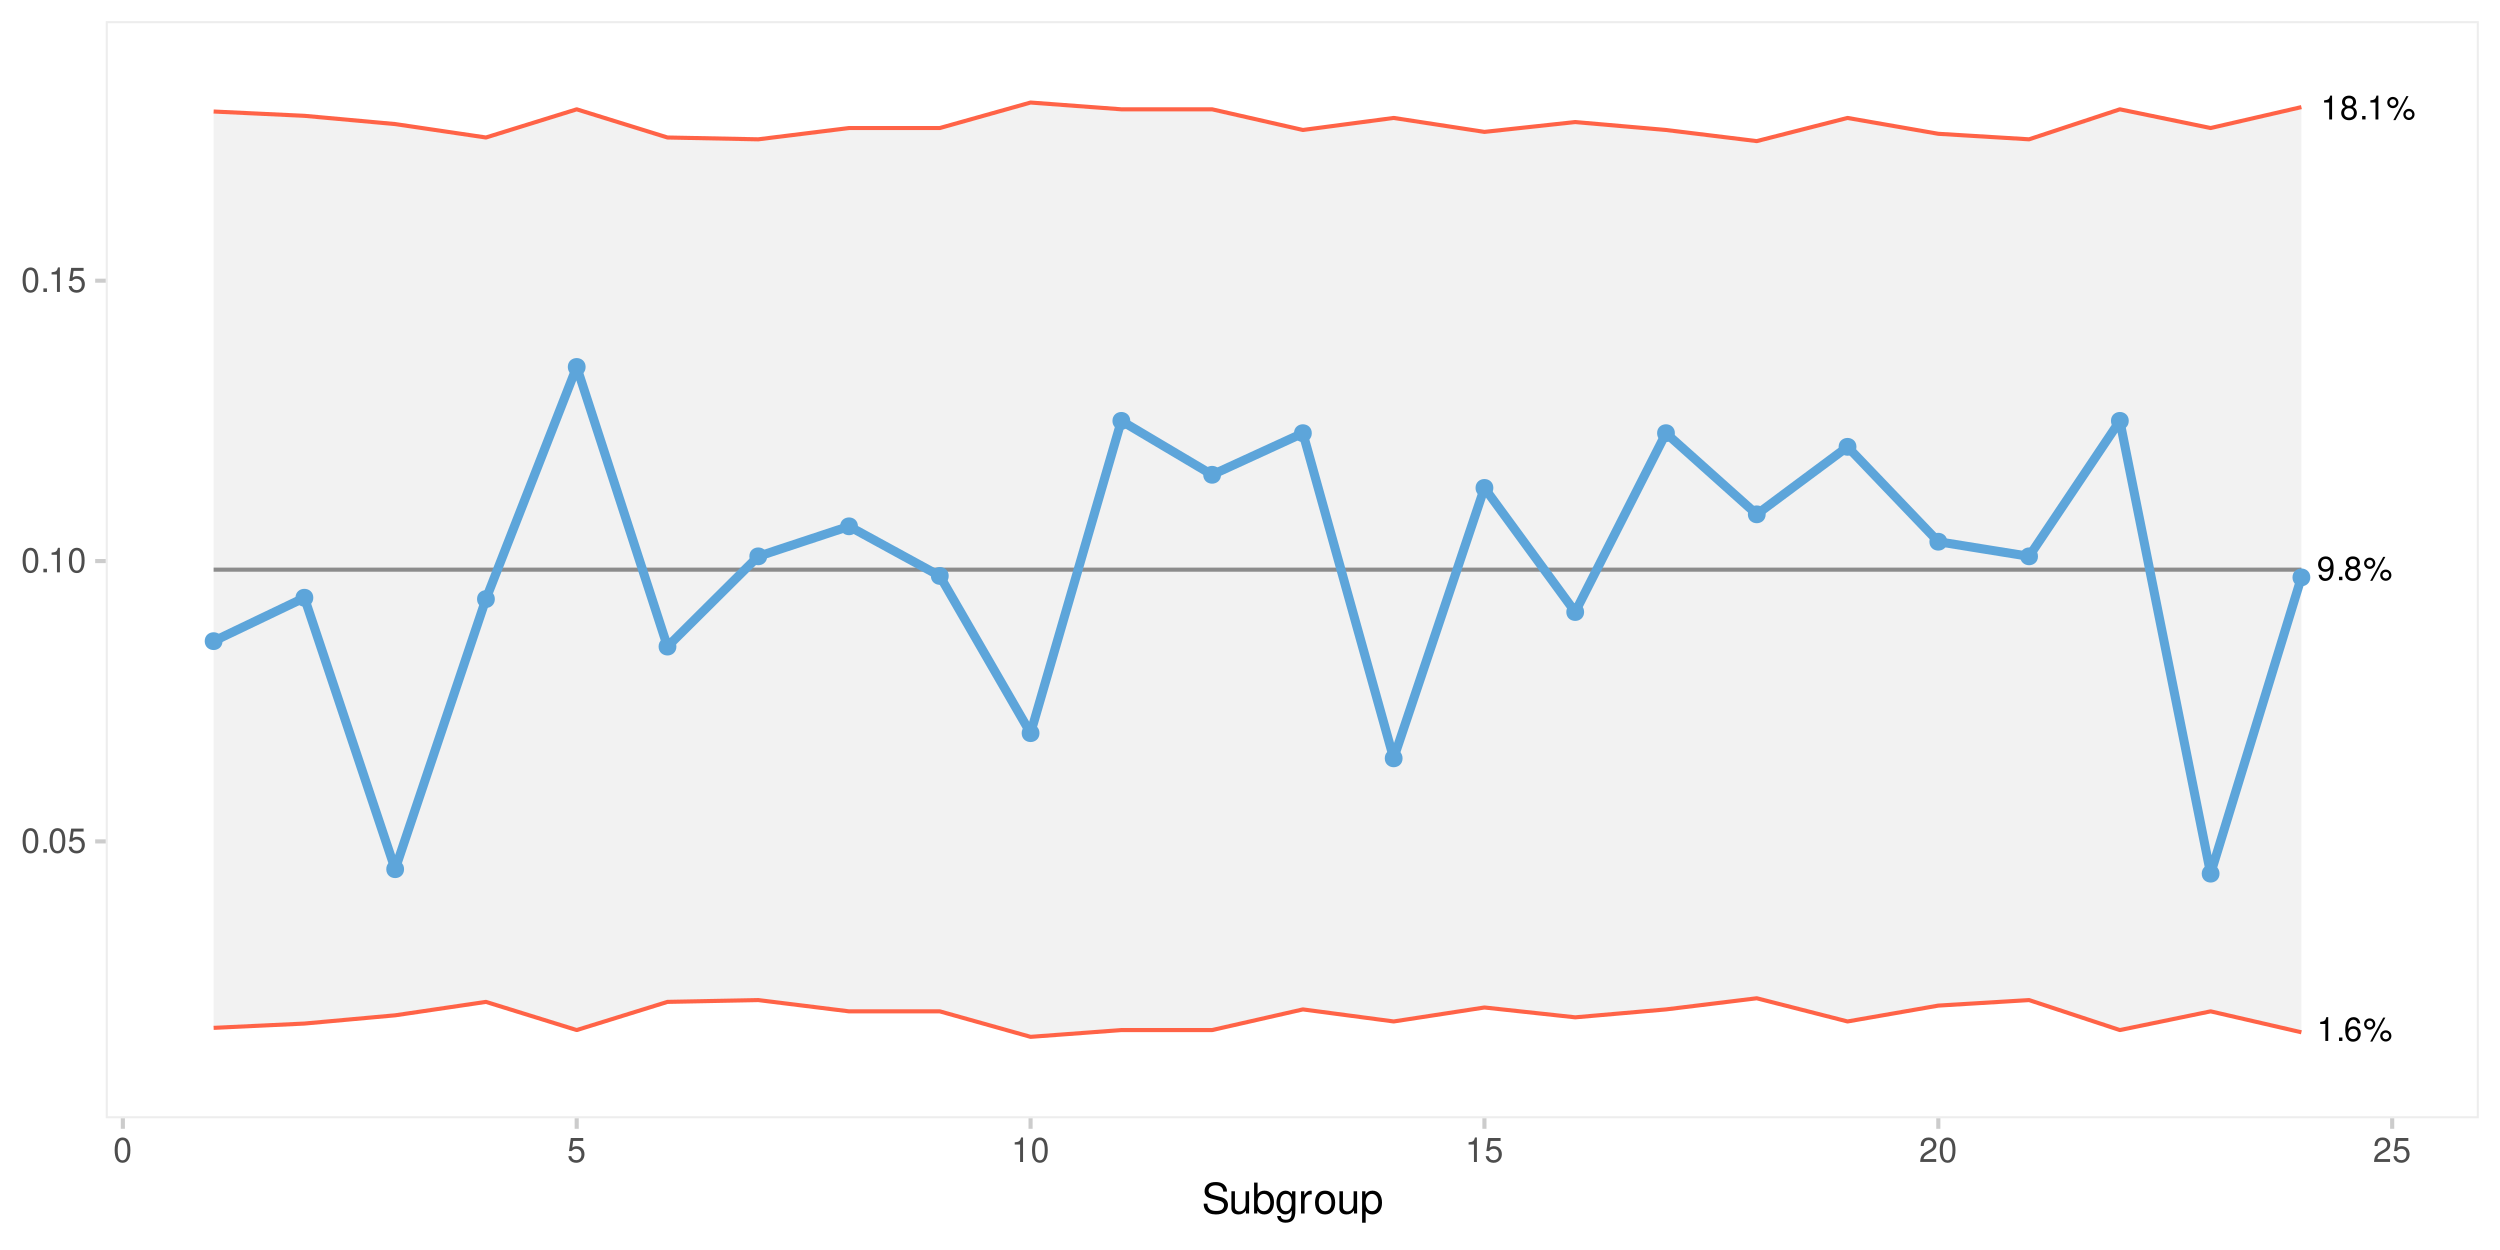
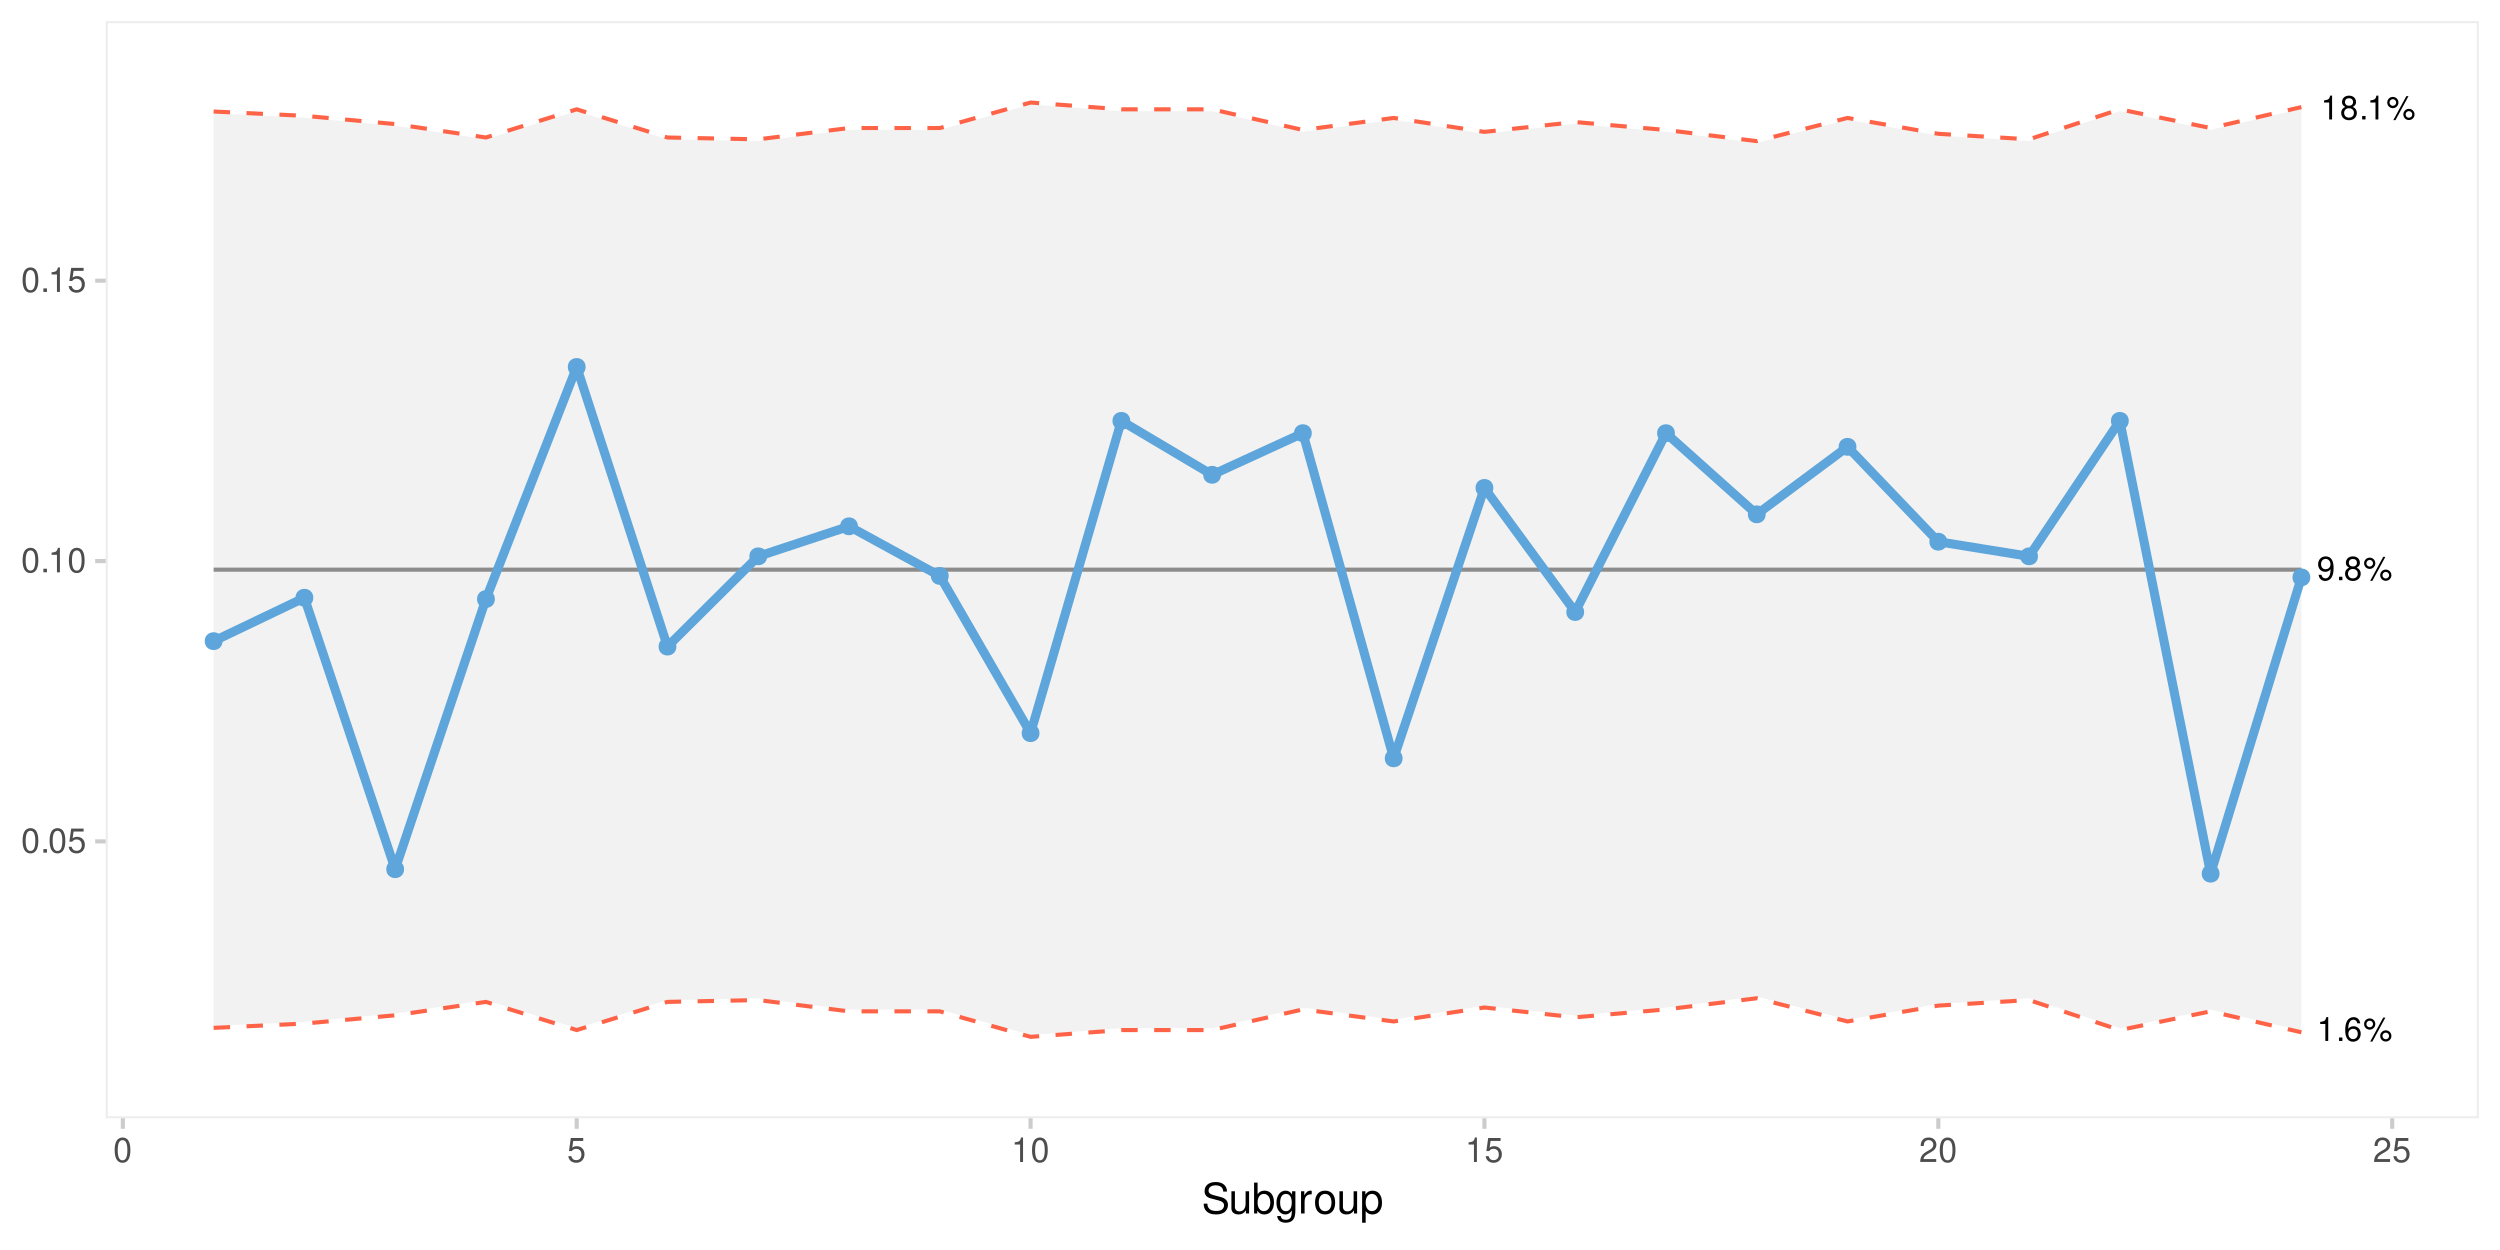
<svg xmlns="http://www.w3.org/2000/svg" xmlns:xlink="http://www.w3.org/1999/xlink" width="648" height="324" viewBox="0 0 648 324">
  <defs>
    <g>
      <g id="glyph-0-0">
        <path d="M 2.203 -4.391 L 2.203 0 L 2.953 0 L 2.953 -6.172 L 2.469 -6.172 C 2.203 -5.219 2.031 -5.094 0.875 -4.938 L 0.875 -4.391 Z M 2.203 -4.391 " />
      </g>
      <g id="glyph-0-1">
        <path d="M 1.625 -0.891 L 0.75 -0.891 L 0.75 0 L 1.625 0 Z M 1.625 -0.891 " />
      </g>
      <g id="glyph-0-2">
        <path d="M 4.25 -4.562 C 4.109 -5.578 3.453 -6.172 2.531 -6.172 C 1.875 -6.172 1.266 -5.844 0.906 -5.297 C 0.531 -4.688 0.359 -3.938 0.359 -2.812 C 0.359 -1.781 0.516 -1.125 0.875 -0.578 C 1.203 -0.062 1.734 0.203 2.391 0.203 C 3.547 0.203 4.375 -0.672 4.375 -1.875 C 4.375 -3 3.609 -3.812 2.531 -3.812 C 1.922 -3.812 1.453 -3.578 1.141 -3.125 C 1.141 -4.656 1.625 -5.5 2.484 -5.5 C 3.016 -5.5 3.375 -5.156 3.5 -4.562 Z M 2.438 -3.141 C 3.156 -3.141 3.609 -2.625 3.609 -1.812 C 3.609 -1.031 3.094 -0.469 2.406 -0.469 C 1.703 -0.469 1.172 -1.062 1.172 -1.844 C 1.172 -2.609 1.688 -3.141 2.438 -3.141 Z M 2.438 -3.141 " />
      </g>
      <g id="glyph-0-3">
        <path d="M 1.703 -5.844 C 0.891 -5.844 0.25 -5.188 0.25 -4.391 C 0.25 -3.578 0.891 -2.922 1.703 -2.922 C 2.5 -2.922 3.156 -3.578 3.156 -4.375 C 3.156 -5.203 2.516 -5.844 1.703 -5.844 Z M 1.703 -5.25 C 2.188 -5.25 2.562 -4.859 2.562 -4.375 C 2.562 -3.906 2.172 -3.531 1.703 -3.531 C 1.234 -3.531 0.844 -3.906 0.844 -4.391 C 0.844 -4.859 1.219 -5.25 1.703 -5.25 Z M 5.203 -6.047 L 1.828 0.172 L 2.391 0.172 L 5.766 -6.047 Z M 5.875 -2.75 C 5.062 -2.75 4.422 -2.094 4.422 -1.297 C 4.422 -0.484 5.062 0.156 5.875 0.156 C 6.672 0.156 7.328 -0.484 7.328 -1.281 C 7.328 -2.094 6.688 -2.75 5.875 -2.75 Z M 5.875 -2.156 C 6.359 -2.156 6.734 -1.766 6.734 -1.281 C 6.734 -0.812 6.344 -0.438 5.875 -0.438 C 5.391 -0.438 5.016 -0.812 5.016 -1.297 C 5.016 -1.766 5.391 -2.156 5.875 -2.156 Z M 5.875 -2.156 " />
      </g>
      <g id="glyph-0-4">
        <path d="M 3.328 -3.25 C 3.969 -3.641 4.156 -3.938 4.156 -4.516 C 4.156 -5.5 3.422 -6.172 2.344 -6.172 C 1.281 -6.172 0.531 -5.5 0.531 -4.531 C 0.531 -3.938 0.719 -3.641 1.344 -3.25 C 0.656 -2.906 0.312 -2.391 0.312 -1.719 C 0.312 -0.594 1.141 0.203 2.344 0.203 C 3.547 0.203 4.375 -0.594 4.375 -1.719 C 4.375 -2.391 4.031 -2.906 3.328 -3.25 Z M 2.344 -5.5 C 2.984 -5.5 3.391 -5.125 3.391 -4.5 C 3.391 -3.922 2.984 -3.547 2.344 -3.547 C 1.703 -3.547 1.297 -3.922 1.297 -4.516 C 1.297 -5.125 1.703 -5.5 2.344 -5.5 Z M 2.344 -2.906 C 3.094 -2.906 3.609 -2.422 3.609 -1.703 C 3.609 -0.953 3.109 -0.469 2.328 -0.469 C 1.594 -0.469 1.078 -0.969 1.078 -1.688 C 1.078 -2.422 1.594 -2.906 2.344 -2.906 Z M 2.344 -2.906 " />
      </g>
      <g id="glyph-0-5">
        <path d="M 0.453 -1.406 C 0.594 -0.406 1.25 0.203 2.172 0.203 C 2.844 0.203 3.438 -0.125 3.797 -0.688 C 4.172 -1.281 4.344 -2.031 4.344 -3.156 C 4.344 -4.203 4.188 -4.859 3.828 -5.406 C 3.5 -5.906 2.969 -6.172 2.297 -6.172 C 1.156 -6.172 0.328 -5.312 0.328 -4.109 C 0.328 -2.984 1.094 -2.172 2.188 -2.172 C 2.75 -2.172 3.188 -2.375 3.562 -2.844 C 3.562 -1.312 3.078 -0.469 2.219 -0.469 C 1.688 -0.469 1.328 -0.812 1.203 -1.406 Z M 2.297 -5.516 C 3 -5.516 3.531 -4.922 3.531 -4.125 C 3.531 -3.375 3.016 -2.844 2.266 -2.844 C 1.547 -2.844 1.094 -3.359 1.094 -4.172 C 1.094 -4.953 1.594 -5.516 2.297 -5.516 Z M 2.297 -5.516 " />
      </g>
      <g id="glyph-1-0">
        <path d="M 2.422 -6.359 C 1.844 -6.359 1.312 -6.094 0.984 -5.672 C 0.578 -5.109 0.375 -4.25 0.375 -3.078 C 0.375 -0.938 1.078 0.203 2.422 0.203 C 3.734 0.203 4.453 -0.938 4.453 -3.031 C 4.453 -4.25 4.266 -5.078 3.859 -5.672 C 3.531 -6.109 3.016 -6.359 2.422 -6.359 Z M 2.422 -5.672 C 3.25 -5.672 3.672 -4.828 3.672 -3.094 C 3.672 -1.281 3.266 -0.438 2.406 -0.438 C 1.578 -0.438 1.172 -1.312 1.172 -3.062 C 1.172 -4.828 1.578 -5.672 2.422 -5.672 Z M 2.422 -5.672 " />
      </g>
      <g id="glyph-1-1">
        <path d="M 1.688 -0.922 L 0.766 -0.922 L 0.766 0 L 1.688 0 Z M 1.688 -0.922 " />
      </g>
      <g id="glyph-1-2">
        <path d="M 4.188 -6.234 L 0.969 -6.234 L 0.5 -2.844 L 1.219 -2.844 C 1.578 -3.266 1.875 -3.422 2.359 -3.422 C 3.203 -3.422 3.719 -2.844 3.719 -1.922 C 3.719 -1.031 3.203 -0.484 2.359 -0.484 C 1.688 -0.484 1.266 -0.828 1.078 -1.531 L 0.312 -1.531 C 0.406 -1.016 0.5 -0.781 0.688 -0.547 C 1.031 -0.078 1.672 0.203 2.375 0.203 C 3.641 0.203 4.516 -0.719 4.516 -2.031 C 4.516 -3.266 3.688 -4.109 2.5 -4.109 C 2.062 -4.109 1.703 -4 1.344 -3.734 L 1.594 -5.469 L 4.188 -5.469 Z M 4.188 -6.234 " />
      </g>
      <g id="glyph-1-3">
        <path d="M 2.281 -4.531 L 2.281 0 L 3.047 0 L 3.047 -6.359 L 2.547 -6.359 C 2.266 -5.391 2.094 -5.25 0.891 -5.094 L 0.891 -4.531 Z M 2.281 -4.531 " />
      </g>
      <g id="glyph-1-4">
        <path d="M 4.453 -0.766 L 1.172 -0.766 C 1.25 -1.297 1.531 -1.625 2.297 -2.094 L 3.172 -2.594 C 4.047 -3.062 4.5 -3.719 4.5 -4.5 C 4.5 -5.031 4.281 -5.531 3.922 -5.875 C 3.547 -6.203 3.094 -6.359 2.5 -6.359 C 1.703 -6.359 1.125 -6.078 0.781 -5.531 C 0.547 -5.203 0.453 -4.797 0.438 -4.156 L 1.219 -4.156 C 1.234 -4.594 1.297 -4.844 1.406 -5.062 C 1.594 -5.438 2 -5.688 2.469 -5.688 C 3.172 -5.688 3.703 -5.172 3.703 -4.484 C 3.703 -3.969 3.406 -3.531 2.859 -3.219 L 2.047 -2.75 C 0.75 -2 0.375 -1.406 0.297 -0.016 L 4.453 -0.016 Z M 4.453 -0.766 " />
      </g>
      <g id="glyph-2-0">
        <path d="M 6.562 -5.672 C 6.562 -6.219 6.516 -6.375 6.344 -6.75 C 5.906 -7.672 4.969 -8.156 3.625 -8.156 C 1.859 -8.156 0.766 -7.25 0.766 -5.797 C 0.766 -4.812 1.281 -4.203 2.344 -3.922 L 4.328 -3.406 C 5.359 -3.141 5.812 -2.734 5.812 -2.094 C 5.812 -1.672 5.578 -1.234 5.234 -0.984 C 4.922 -0.766 4.406 -0.656 3.766 -0.656 C 2.875 -0.656 2.297 -0.859 1.906 -1.312 C 1.609 -1.672 1.484 -2.062 1.5 -2.547 L 0.531 -2.547 C 0.531 -1.812 0.688 -1.328 1 -0.891 C 1.547 -0.125 2.469 0.25 3.703 0.25 C 4.656 0.25 5.438 0.031 5.953 -0.359 C 6.484 -0.797 6.828 -1.5 6.828 -2.203 C 6.828 -3.188 6.219 -3.922 5.125 -4.219 L 3.109 -4.75 C 2.141 -5.016 1.797 -5.328 1.797 -5.938 C 1.797 -6.75 2.516 -7.297 3.594 -7.297 C 4.859 -7.297 5.578 -6.719 5.594 -5.672 Z M 6.562 -5.672 " />
      </g>
      <g id="glyph-2-1">
        <path d="M 5.297 0 L 5.297 -5.766 L 4.391 -5.766 L 4.391 -2.5 C 4.391 -1.312 3.766 -0.547 2.812 -0.547 C 2.094 -0.547 1.625 -0.984 1.625 -1.688 L 1.625 -5.766 L 0.719 -5.766 L 0.719 -1.312 C 0.719 -0.359 1.438 0.25 2.547 0.25 C 3.406 0.25 3.938 -0.047 4.484 -0.797 L 4.484 0 Z M 5.297 0 " />
      </g>
      <g id="glyph-2-2">
        <path d="M 0.594 -8.016 L 0.594 0 L 1.422 0 L 1.422 -0.734 C 1.859 -0.062 2.438 0.25 3.25 0.25 C 4.766 0.25 5.75 -0.984 5.75 -2.906 C 5.75 -4.781 4.812 -5.922 3.281 -5.922 C 2.5 -5.922 1.938 -5.625 1.5 -4.984 L 1.5 -8.016 Z M 3.109 -5.078 C 4.141 -5.078 4.797 -4.188 4.797 -2.812 C 4.797 -1.5 4.109 -0.609 3.109 -0.609 C 2.141 -0.609 1.5 -1.484 1.5 -2.844 C 1.5 -4.188 2.141 -5.078 3.109 -5.078 Z M 3.109 -5.078 " />
      </g>
      <g id="glyph-2-3">
        <path d="M 4.438 -5.766 L 4.438 -4.922 C 3.984 -5.625 3.469 -5.922 2.75 -5.922 C 1.359 -5.922 0.391 -4.625 0.391 -2.781 C 0.391 -1.812 0.609 -1.109 1.109 -0.531 C 1.547 -0.016 2.094 0.25 2.688 0.25 C 3.375 0.25 3.875 -0.062 4.359 -0.781 L 4.359 -0.484 C 4.359 1.062 3.922 1.625 2.781 1.625 C 2 1.625 1.594 1.312 1.5 0.656 L 0.578 0.656 C 0.656 1.734 1.5 2.391 2.766 2.391 C 3.609 2.391 4.312 2.125 4.688 1.656 C 5.125 1.125 5.297 0.406 5.297 -0.953 L 5.297 -5.766 Z M 2.844 -5.078 C 3.812 -5.078 4.359 -4.266 4.359 -2.812 C 4.359 -1.406 3.797 -0.594 2.844 -0.594 C 1.891 -0.594 1.344 -1.422 1.344 -2.844 C 1.344 -4.25 1.891 -5.078 2.844 -5.078 Z M 2.844 -5.078 " />
      </g>
      <g id="glyph-2-4">
        <path d="M 0.766 -5.766 L 0.766 0 L 1.688 0 L 1.688 -2.984 C 1.688 -4.375 2.266 -5 3.531 -4.969 L 3.531 -5.891 C 3.375 -5.922 3.281 -5.922 3.172 -5.922 C 2.578 -5.922 2.141 -5.578 1.609 -4.719 L 1.609 -5.766 Z M 0.766 -5.766 " />
      </g>
      <g id="glyph-2-5">
        <path d="M 2.984 -5.922 C 1.359 -5.922 0.391 -4.781 0.391 -2.844 C 0.391 -0.891 1.359 0.25 3 0.25 C 4.625 0.25 5.609 -0.906 5.609 -2.797 C 5.609 -4.797 4.656 -5.922 2.984 -5.922 Z M 3 -5.078 C 4.031 -5.078 4.656 -4.234 4.656 -2.812 C 4.656 -1.438 4.016 -0.594 3 -0.594 C 1.984 -0.594 1.359 -1.438 1.359 -2.844 C 1.359 -4.234 1.984 -5.078 3 -5.078 Z M 3 -5.078 " />
      </g>
      <g id="glyph-2-6">
        <path d="M 0.594 2.391 L 1.516 2.391 L 1.516 -0.609 C 2 -0.016 2.547 0.25 3.281 0.25 C 4.781 0.25 5.75 -0.953 5.75 -2.781 C 5.75 -4.719 4.812 -5.922 3.281 -5.922 C 2.5 -5.922 1.875 -5.578 1.438 -4.891 L 1.438 -5.766 L 0.594 -5.766 Z M 3.125 -5.078 C 4.141 -5.078 4.797 -4.188 4.797 -2.812 C 4.797 -1.5 4.125 -0.609 3.125 -0.609 C 2.141 -0.609 1.516 -1.484 1.516 -2.844 C 1.516 -4.188 2.141 -5.078 3.125 -5.078 Z M 3.125 -5.078 " />
      </g>
    </g>
    <clipPath id="clip-0">
      <path clip-rule="nonzero" d="M 27.41 5.48 L 642.52 5.48 L 642.52 289.852 L 27.41 289.852 Z M 27.41 5.48 " />
    </clipPath>
    <clipPath id="clip-1">
      <path clip-rule="nonzero" d="M 27.41 5.48 L 642.52 5.48 L 642.52 289.852 L 27.41 289.852 Z M 27.41 5.48 " />
    </clipPath>
  </defs>
  <rect x="-64.8" y="-32.4" width="777.6" height="388.8" fill="rgb(100%, 100%, 100%)" fill-opacity="1" />
  <rect x="-64.8" y="-32.4" width="777.6" height="388.8" fill="rgb(100%, 100%, 100%)" fill-opacity="1" />
  <path fill="none" stroke-width="1.067" stroke-linecap="round" stroke-linejoin="round" stroke="rgb(100%, 100%, 100%)" stroke-opacity="1" stroke-miterlimit="10" d="M 0 324 L 648 324 L 648 0 L 0 0 Z M 0 324 " />
  <g clip-path="url(#clip-0)">
    <path fill-rule="nonzero" fill="rgb(100%, 100%, 100%)" fill-opacity="1" d="M 27.41 289.848 L 642.52 289.848 L 642.52 5.477 L 27.41 5.477 Z M 27.41 289.848 " />
  </g>
  <path fill-rule="nonzero" fill="rgb(87.059%, 87.059%, 87.059%)" fill-opacity="0.4" d="M 55.371 29.383 L 78.898 30.492 L 102.426 32.621 L 125.957 36.086 L 149.484 28.812 L 173.012 36.086 L 196.539 36.559 L 220.07 33.645 L 243.598 33.645 L 267.125 27.062 L 290.652 28.812 L 314.184 28.812 L 337.711 34.148 L 361.238 31.035 L 384.766 34.641 L 408.297 32.102 L 431.824 34.148 L 455.352 37.02 L 478.879 31.035 L 502.41 35.129 L 525.938 36.559 L 549.465 28.812 L 572.996 33.645 L 596.523 28.238 L 596.523 267.09 L 572.996 261.684 L 549.465 266.516 L 525.938 258.773 L 502.41 260.199 L 478.879 264.293 L 455.352 258.309 L 431.824 261.184 L 408.297 263.227 L 384.766 260.688 L 361.238 264.293 L 337.711 261.184 L 314.184 266.516 L 290.652 266.516 L 267.125 268.266 L 243.598 261.684 L 220.07 261.684 L 196.539 258.773 L 173.012 259.242 L 149.484 266.516 L 125.957 259.242 L 102.426 262.707 L 78.898 264.836 L 55.371 265.945 Z M 55.371 29.383 " />
  <path fill="none" stroke-width="1.067" stroke-linecap="butt" stroke-linejoin="round" stroke="rgb(54.902%, 54.902%, 54.902%)" stroke-opacity="1" stroke-miterlimit="10" d="M 55.371 147.664 L 596.523 147.664 " />
  <path fill="none" stroke-width="2.347" stroke-linecap="butt" stroke-linejoin="round" stroke="rgb(36.471%, 64.706%, 85.49%)" stroke-opacity="1" stroke-miterlimit="10" d="M 55.371 166.188 L 78.898 154.934 L 102.426 225.297 L 125.957 155.277 L 149.484 95.117 L 173.012 167.594 L 196.539 144.203 L 220.07 136.422 L 243.598 149.285 L 267.125 190.035 L 290.652 109.09 L 314.184 123.066 L 337.711 112.277 L 361.238 196.562 L 384.766 126.469 L 408.297 158.637 L 431.824 112.277 L 455.352 133.312 L 478.879 115.82 L 502.41 140.414 L 525.938 144.203 L 549.465 109.09 L 572.996 226.453 L 596.523 149.656 " />
  <path fill-rule="nonzero" fill="rgb(36.471%, 64.706%, 85.49%)" fill-opacity="1" stroke-width="0.709" stroke-linecap="round" stroke-linejoin="round" stroke="rgb(36.471%, 64.706%, 85.49%)" stroke-opacity="1" stroke-miterlimit="10" d="M 57.324 166.188 C 57.324 168.793 53.414 168.793 53.414 166.188 C 53.414 163.582 57.324 163.582 57.324 166.188 " />
  <path fill-rule="nonzero" fill="rgb(36.471%, 64.706%, 85.49%)" fill-opacity="1" stroke-width="0.709" stroke-linecap="round" stroke-linejoin="round" stroke="rgb(36.471%, 64.706%, 85.49%)" stroke-opacity="1" stroke-miterlimit="10" d="M 80.855 154.934 C 80.855 157.539 76.945 157.539 76.945 154.934 C 76.945 152.328 80.855 152.328 80.855 154.934 " />
  <path fill-rule="nonzero" fill="rgb(36.471%, 64.706%, 85.49%)" fill-opacity="1" stroke-width="0.709" stroke-linecap="round" stroke-linejoin="round" stroke="rgb(36.471%, 64.706%, 85.49%)" stroke-opacity="1" stroke-miterlimit="10" d="M 104.383 225.297 C 104.383 227.902 100.473 227.902 100.473 225.297 C 100.473 222.688 104.383 222.688 104.383 225.297 " />
  <path fill-rule="nonzero" fill="rgb(36.471%, 64.706%, 85.49%)" fill-opacity="1" stroke-width="0.709" stroke-linecap="round" stroke-linejoin="round" stroke="rgb(36.471%, 64.706%, 85.49%)" stroke-opacity="1" stroke-miterlimit="10" d="M 127.91 155.277 C 127.91 157.887 124 157.887 124 155.277 C 124 152.672 127.91 152.672 127.91 155.277 " />
  <path fill-rule="nonzero" fill="rgb(36.471%, 64.706%, 85.49%)" fill-opacity="1" stroke-width="0.709" stroke-linecap="round" stroke-linejoin="round" stroke="rgb(36.471%, 64.706%, 85.49%)" stroke-opacity="1" stroke-miterlimit="10" d="M 151.438 95.117 C 151.438 97.723 147.527 97.723 147.527 95.117 C 147.527 92.508 151.438 92.508 151.438 95.117 " />
  <path fill-rule="nonzero" fill="rgb(36.471%, 64.706%, 85.49%)" fill-opacity="1" stroke-width="0.709" stroke-linecap="round" stroke-linejoin="round" stroke="rgb(36.471%, 64.706%, 85.49%)" stroke-opacity="1" stroke-miterlimit="10" d="M 174.969 167.594 C 174.969 170.203 171.059 170.203 171.059 167.594 C 171.059 164.988 174.969 164.988 174.969 167.594 " />
  <path fill-rule="nonzero" fill="rgb(36.471%, 64.706%, 85.49%)" fill-opacity="1" stroke-width="0.709" stroke-linecap="round" stroke-linejoin="round" stroke="rgb(36.471%, 64.706%, 85.49%)" stroke-opacity="1" stroke-miterlimit="10" d="M 198.496 144.203 C 198.496 146.809 194.586 146.809 194.586 144.203 C 194.586 141.598 198.496 141.598 198.496 144.203 " />
  <path fill-rule="nonzero" fill="rgb(36.471%, 64.706%, 85.49%)" fill-opacity="1" stroke-width="0.709" stroke-linecap="round" stroke-linejoin="round" stroke="rgb(36.471%, 64.706%, 85.49%)" stroke-opacity="1" stroke-miterlimit="10" d="M 222.023 136.422 C 222.023 139.027 218.113 139.027 218.113 136.422 C 218.113 133.816 222.023 133.816 222.023 136.422 " />
  <path fill-rule="nonzero" fill="rgb(36.471%, 64.706%, 85.49%)" fill-opacity="1" stroke-width="0.709" stroke-linecap="round" stroke-linejoin="round" stroke="rgb(36.471%, 64.706%, 85.49%)" stroke-opacity="1" stroke-miterlimit="10" d="M 245.551 149.285 C 245.551 151.891 241.641 151.891 241.641 149.285 C 241.641 146.676 245.551 146.676 245.551 149.285 " />
  <path fill-rule="nonzero" fill="rgb(36.471%, 64.706%, 85.49%)" fill-opacity="1" stroke-width="0.709" stroke-linecap="round" stroke-linejoin="round" stroke="rgb(36.471%, 64.706%, 85.49%)" stroke-opacity="1" stroke-miterlimit="10" d="M 269.082 190.035 C 269.082 192.641 265.172 192.641 265.172 190.035 C 265.172 187.426 269.082 187.426 269.082 190.035 " />
  <path fill-rule="nonzero" fill="rgb(36.471%, 64.706%, 85.49%)" fill-opacity="1" stroke-width="0.709" stroke-linecap="round" stroke-linejoin="round" stroke="rgb(36.471%, 64.706%, 85.49%)" stroke-opacity="1" stroke-miterlimit="10" d="M 292.609 109.09 C 292.609 111.695 288.699 111.695 288.699 109.09 C 288.699 106.484 292.609 106.484 292.609 109.09 " />
  <path fill-rule="nonzero" fill="rgb(36.471%, 64.706%, 85.49%)" fill-opacity="1" stroke-width="0.709" stroke-linecap="round" stroke-linejoin="round" stroke="rgb(36.471%, 64.706%, 85.49%)" stroke-opacity="1" stroke-miterlimit="10" d="M 316.137 123.066 C 316.137 125.672 312.227 125.672 312.227 123.066 C 312.227 120.457 316.137 120.457 316.137 123.066 " />
  <path fill-rule="nonzero" fill="rgb(36.471%, 64.706%, 85.49%)" fill-opacity="1" stroke-width="0.709" stroke-linecap="round" stroke-linejoin="round" stroke="rgb(36.471%, 64.706%, 85.49%)" stroke-opacity="1" stroke-miterlimit="10" d="M 339.664 112.277 C 339.664 114.883 335.758 114.883 335.758 112.277 C 335.758 109.672 339.664 109.672 339.664 112.277 " />
  <path fill-rule="nonzero" fill="rgb(36.471%, 64.706%, 85.49%)" fill-opacity="1" stroke-width="0.709" stroke-linecap="round" stroke-linejoin="round" stroke="rgb(36.471%, 64.706%, 85.49%)" stroke-opacity="1" stroke-miterlimit="10" d="M 363.195 196.562 C 363.195 199.168 359.285 199.168 359.285 196.562 C 359.285 193.957 363.195 193.957 363.195 196.562 " />
  <path fill-rule="nonzero" fill="rgb(36.471%, 64.706%, 85.49%)" fill-opacity="1" stroke-width="0.709" stroke-linecap="round" stroke-linejoin="round" stroke="rgb(36.471%, 64.706%, 85.49%)" stroke-opacity="1" stroke-miterlimit="10" d="M 386.723 126.469 C 386.723 129.074 382.812 129.074 382.812 126.469 C 382.812 123.863 386.723 123.863 386.723 126.469 " />
  <path fill-rule="nonzero" fill="rgb(36.471%, 64.706%, 85.49%)" fill-opacity="1" stroke-width="0.709" stroke-linecap="round" stroke-linejoin="round" stroke="rgb(36.471%, 64.706%, 85.49%)" stroke-opacity="1" stroke-miterlimit="10" d="M 410.25 158.637 C 410.25 161.242 406.34 161.242 406.34 158.637 C 406.34 156.031 410.25 156.031 410.25 158.637 " />
  <path fill-rule="nonzero" fill="rgb(36.471%, 64.706%, 85.49%)" fill-opacity="1" stroke-width="0.709" stroke-linecap="round" stroke-linejoin="round" stroke="rgb(36.471%, 64.706%, 85.49%)" stroke-opacity="1" stroke-miterlimit="10" d="M 433.777 112.277 C 433.777 114.883 429.871 114.883 429.871 112.277 C 429.871 109.672 433.777 109.672 433.777 112.277 " />
  <path fill-rule="nonzero" fill="rgb(36.471%, 64.706%, 85.49%)" fill-opacity="1" stroke-width="0.709" stroke-linecap="round" stroke-linejoin="round" stroke="rgb(36.471%, 64.706%, 85.49%)" stroke-opacity="1" stroke-miterlimit="10" d="M 457.309 133.312 C 457.309 135.922 453.398 135.922 453.398 133.312 C 453.398 130.707 457.309 130.707 457.309 133.312 " />
  <path fill-rule="nonzero" fill="rgb(36.471%, 64.706%, 85.49%)" fill-opacity="1" stroke-width="0.709" stroke-linecap="round" stroke-linejoin="round" stroke="rgb(36.471%, 64.706%, 85.49%)" stroke-opacity="1" stroke-miterlimit="10" d="M 480.836 115.82 C 480.836 118.426 476.926 118.426 476.926 115.82 C 476.926 113.211 480.836 113.211 480.836 115.82 " />
  <path fill-rule="nonzero" fill="rgb(36.471%, 64.706%, 85.49%)" fill-opacity="1" stroke-width="0.709" stroke-linecap="round" stroke-linejoin="round" stroke="rgb(36.471%, 64.706%, 85.49%)" stroke-opacity="1" stroke-miterlimit="10" d="M 504.363 140.414 C 504.363 143.02 500.453 143.02 500.453 140.414 C 500.453 137.809 504.363 137.809 504.363 140.414 " />
  <path fill-rule="nonzero" fill="rgb(36.471%, 64.706%, 85.49%)" fill-opacity="1" stroke-width="0.709" stroke-linecap="round" stroke-linejoin="round" stroke="rgb(36.471%, 64.706%, 85.49%)" stroke-opacity="1" stroke-miterlimit="10" d="M 527.891 144.203 C 527.891 146.809 523.984 146.809 523.984 144.203 C 523.984 141.598 527.891 141.598 527.891 144.203 " />
  <path fill-rule="nonzero" fill="rgb(36.471%, 64.706%, 85.49%)" fill-opacity="1" stroke-width="0.709" stroke-linecap="round" stroke-linejoin="round" stroke="rgb(36.471%, 64.706%, 85.49%)" stroke-opacity="1" stroke-miterlimit="10" d="M 551.422 109.09 C 551.422 111.695 547.512 111.695 547.512 109.09 C 547.512 106.484 551.422 106.484 551.422 109.09 " />
  <path fill-rule="nonzero" fill="rgb(36.471%, 64.706%, 85.49%)" fill-opacity="1" stroke-width="0.709" stroke-linecap="round" stroke-linejoin="round" stroke="rgb(36.471%, 64.706%, 85.49%)" stroke-opacity="1" stroke-miterlimit="10" d="M 574.949 226.453 C 574.949 229.062 571.039 229.062 571.039 226.453 C 571.039 223.848 574.949 223.848 574.949 226.453 " />
  <path fill-rule="nonzero" fill="rgb(36.471%, 64.706%, 85.49%)" fill-opacity="1" stroke-width="0.709" stroke-linecap="round" stroke-linejoin="round" stroke="rgb(36.471%, 64.706%, 85.49%)" stroke-opacity="1" stroke-miterlimit="10" d="M 598.477 149.656 C 598.477 152.266 594.566 152.266 594.566 149.656 C 594.566 147.051 598.477 147.051 598.477 149.656 " />
  <g fill="rgb(0%, 0%, 0%)" fill-opacity="1">
    <use xlink:href="#glyph-0-0" x="600.523" y="269.812" />
    <use xlink:href="#glyph-0-1" x="605.523" y="269.812" />
    <use xlink:href="#glyph-0-2" x="607.523" y="269.812" />
    <use xlink:href="#glyph-0-3" x="612.523" y="269.812" />
  </g>
  <g fill="rgb(0%, 0%, 0%)" fill-opacity="1">
    <use xlink:href="#glyph-0-0" x="601.523" y="30.96" />
    <use xlink:href="#glyph-0-4" x="606.523" y="30.96" />
    <use xlink:href="#glyph-0-1" x="611.523" y="30.96" />
    <use xlink:href="#glyph-0-0" x="613.523" y="30.96" />
    <use xlink:href="#glyph-0-3" x="618.523" y="30.96" />
  </g>
  <g fill="rgb(0%, 0%, 0%)" fill-opacity="1">
    <use xlink:href="#glyph-0-5" x="600.523" y="150.386" />
    <use xlink:href="#glyph-0-1" x="605.523" y="150.386" />
    <use xlink:href="#glyph-0-4" x="607.523" y="150.386" />
    <use xlink:href="#glyph-0-3" x="612.523" y="150.386" />
  </g>
-   <path fill="none" stroke-width="1.067" stroke-linecap="butt" stroke-linejoin="round" stroke="rgb(100%, 38.824%, 27.843%)" stroke-opacity="1" stroke-miterlimit="10" d="M 55.371 266.422 L 78.898 265.305 L 102.426 263.168 L 125.957 259.688 L 149.484 266.992 L 173.012 259.688 L 196.539 259.219 L 220.07 262.141 L 243.598 262.141 L 267.125 268.75 L 290.652 266.992 L 314.184 266.992 L 337.711 261.637 L 361.238 264.762 L 384.766 261.141 L 408.297 263.691 L 431.824 261.637 L 455.352 258.75 L 478.879 264.762 L 502.41 260.652 L 525.938 259.219 L 549.465 266.992 L 572.996 262.141 L 596.523 267.57 " />
-   <path fill="none" stroke-width="1.067" stroke-linecap="butt" stroke-linejoin="round" stroke="rgb(100%, 38.824%, 27.843%)" stroke-opacity="1" stroke-miterlimit="10" d="M 55.371 28.906 L 78.898 30.023 L 102.426 32.16 L 125.957 35.641 L 149.484 28.336 L 173.012 35.641 L 196.539 36.113 L 220.07 33.188 L 243.598 33.188 L 267.125 26.578 L 290.652 28.336 L 314.184 28.336 L 337.711 33.691 L 361.238 30.57 L 384.766 34.188 L 408.297 31.637 L 431.824 33.691 L 455.352 36.578 L 478.879 30.57 L 502.41 34.68 L 525.938 36.113 L 549.465 28.336 L 572.996 33.188 L 596.523 27.762 " />
+   <path fill="none" stroke-width="1.067" stroke-linecap="butt" stroke-linejoin="round" stroke="rgb(100%, 38.824%, 27.843%)" stroke-opacity="1" stroke-dasharray="4.268 4.268" stroke-miterlimit="10" d="M 55.371 266.422 L 78.898 265.305 L 102.426 263.168 L 125.957 259.688 L 149.484 266.992 L 173.012 259.688 L 196.539 259.219 L 220.07 262.141 L 243.598 262.141 L 267.125 268.75 L 290.652 266.992 L 314.184 266.992 L 337.711 261.637 L 361.238 264.762 L 384.766 261.141 L 408.297 263.691 L 431.824 261.637 L 455.352 258.75 L 478.879 264.762 L 502.41 260.652 L 525.938 259.219 L 549.465 266.992 L 572.996 262.141 L 596.523 267.57 " />
+   <path fill="none" stroke-width="1.067" stroke-linecap="butt" stroke-linejoin="round" stroke="rgb(100%, 38.824%, 27.843%)" stroke-opacity="1" stroke-dasharray="4.268 4.268" stroke-miterlimit="10" d="M 55.371 28.906 L 78.898 30.023 L 102.426 32.16 L 125.957 35.641 L 149.484 28.336 L 173.012 35.641 L 196.539 36.113 L 220.07 33.188 L 243.598 33.188 L 267.125 26.578 L 290.652 28.336 L 314.184 28.336 L 337.711 33.691 L 361.238 30.57 L 384.766 34.188 L 408.297 31.637 L 431.824 33.691 L 455.352 36.578 L 478.879 30.57 L 502.41 34.68 L 525.938 36.113 L 549.465 28.336 L 572.996 33.188 L 596.523 27.762 " />
  <g clip-path="url(#clip-1)">
    <path fill="none" stroke-width="1.067" stroke-linecap="round" stroke-linejoin="round" stroke="rgb(92.941%, 92.941%, 92.941%)" stroke-opacity="1" stroke-miterlimit="10" d="M 27.41 289.848 L 642.52 289.848 L 642.52 5.477 L 27.41 5.477 Z M 27.41 289.848 " />
  </g>
  <g fill="rgb(30.196%, 30.196%, 30.196%)" fill-opacity="1">
    <use xlink:href="#glyph-1-0" x="5.48" y="221.009" />
    <use xlink:href="#glyph-1-1" x="10.48" y="221.009" />
    <use xlink:href="#glyph-1-0" x="12.48" y="221.009" />
    <use xlink:href="#glyph-1-2" x="17.48" y="221.009" />
  </g>
  <g fill="rgb(30.196%, 30.196%, 30.196%)" fill-opacity="1">
    <use xlink:href="#glyph-1-0" x="5.48" y="148.341" />
    <use xlink:href="#glyph-1-1" x="10.48" y="148.341" />
    <use xlink:href="#glyph-1-3" x="12.48" y="148.341" />
    <use xlink:href="#glyph-1-0" x="17.48" y="148.341" />
  </g>
  <g fill="rgb(30.196%, 30.196%, 30.196%)" fill-opacity="1">
    <use xlink:href="#glyph-1-0" x="5.48" y="75.673" />
    <use xlink:href="#glyph-1-1" x="10.48" y="75.673" />
    <use xlink:href="#glyph-1-3" x="12.48" y="75.673" />
    <use xlink:href="#glyph-1-2" x="17.48" y="75.673" />
  </g>
  <path fill="none" stroke-width="1.067" stroke-linecap="butt" stroke-linejoin="round" stroke="rgb(80%, 80%, 80%)" stroke-opacity="1" stroke-miterlimit="10" d="M 24.672 218.094 L 27.41 218.094 " />
  <path fill="none" stroke-width="1.067" stroke-linecap="butt" stroke-linejoin="round" stroke="rgb(80%, 80%, 80%)" stroke-opacity="1" stroke-miterlimit="10" d="M 24.672 145.426 L 27.41 145.426 " />
  <path fill="none" stroke-width="1.067" stroke-linecap="butt" stroke-linejoin="round" stroke="rgb(80%, 80%, 80%)" stroke-opacity="1" stroke-miterlimit="10" d="M 24.672 72.758 L 27.41 72.758 " />
  <path fill="none" stroke-width="1.067" stroke-linecap="butt" stroke-linejoin="round" stroke="rgb(80%, 80%, 80%)" stroke-opacity="1" stroke-miterlimit="10" d="M 31.844 292.59 L 31.844 289.848 " />
  <path fill="none" stroke-width="1.067" stroke-linecap="butt" stroke-linejoin="round" stroke="rgb(80%, 80%, 80%)" stroke-opacity="1" stroke-miterlimit="10" d="M 149.484 292.59 L 149.484 289.848 " />
  <path fill="none" stroke-width="1.067" stroke-linecap="butt" stroke-linejoin="round" stroke="rgb(80%, 80%, 80%)" stroke-opacity="1" stroke-miterlimit="10" d="M 267.125 292.59 L 267.125 289.848 " />
  <path fill="none" stroke-width="1.067" stroke-linecap="butt" stroke-linejoin="round" stroke="rgb(80%, 80%, 80%)" stroke-opacity="1" stroke-miterlimit="10" d="M 384.766 292.59 L 384.766 289.848 " />
  <path fill="none" stroke-width="1.067" stroke-linecap="butt" stroke-linejoin="round" stroke="rgb(80%, 80%, 80%)" stroke-opacity="1" stroke-miterlimit="10" d="M 502.41 292.59 L 502.41 289.848 " />
  <path fill="none" stroke-width="1.067" stroke-linecap="butt" stroke-linejoin="round" stroke="rgb(80%, 80%, 80%)" stroke-opacity="1" stroke-miterlimit="10" d="M 620.051 292.59 L 620.051 289.848 " />
  <g fill="rgb(30.196%, 30.196%, 30.196%)" fill-opacity="1">
    <use xlink:href="#glyph-1-0" x="29.344" y="301.196" />
  </g>
  <g fill="rgb(30.196%, 30.196%, 30.196%)" fill-opacity="1">
    <use xlink:href="#glyph-1-2" x="146.984" y="301.196" />
  </g>
  <g fill="rgb(30.196%, 30.196%, 30.196%)" fill-opacity="1">
    <use xlink:href="#glyph-1-3" x="262.125" y="301.196" />
    <use xlink:href="#glyph-1-0" x="267.125" y="301.196" />
  </g>
  <g fill="rgb(30.196%, 30.196%, 30.196%)" fill-opacity="1">
    <use xlink:href="#glyph-1-3" x="379.766" y="301.196" />
    <use xlink:href="#glyph-1-2" x="384.766" y="301.196" />
  </g>
  <g fill="rgb(30.196%, 30.196%, 30.196%)" fill-opacity="1">
    <use xlink:href="#glyph-1-4" x="497.41" y="301.196" />
    <use xlink:href="#glyph-1-0" x="502.41" y="301.196" />
  </g>
  <g fill="rgb(30.196%, 30.196%, 30.196%)" fill-opacity="1">
    <use xlink:href="#glyph-1-4" x="615.051" y="301.196" />
    <use xlink:href="#glyph-1-2" x="620.051" y="301.196" />
  </g>
  <g fill="rgb(0%, 0%, 0%)" fill-opacity="1">
    <use xlink:href="#glyph-2-0" x="311.465" y="314.538" />
    <use xlink:href="#glyph-2-1" x="318.465" y="314.538" />
    <use xlink:href="#glyph-2-2" x="324.465" y="314.538" />
    <use xlink:href="#glyph-2-3" x="330.465" y="314.538" />
    <use xlink:href="#glyph-2-4" x="336.465" y="314.538" />
    <use xlink:href="#glyph-2-5" x="340.465" y="314.538" />
    <use xlink:href="#glyph-2-1" x="346.465" y="314.538" />
    <use xlink:href="#glyph-2-6" x="352.465" y="314.538" />
  </g>
</svg>
